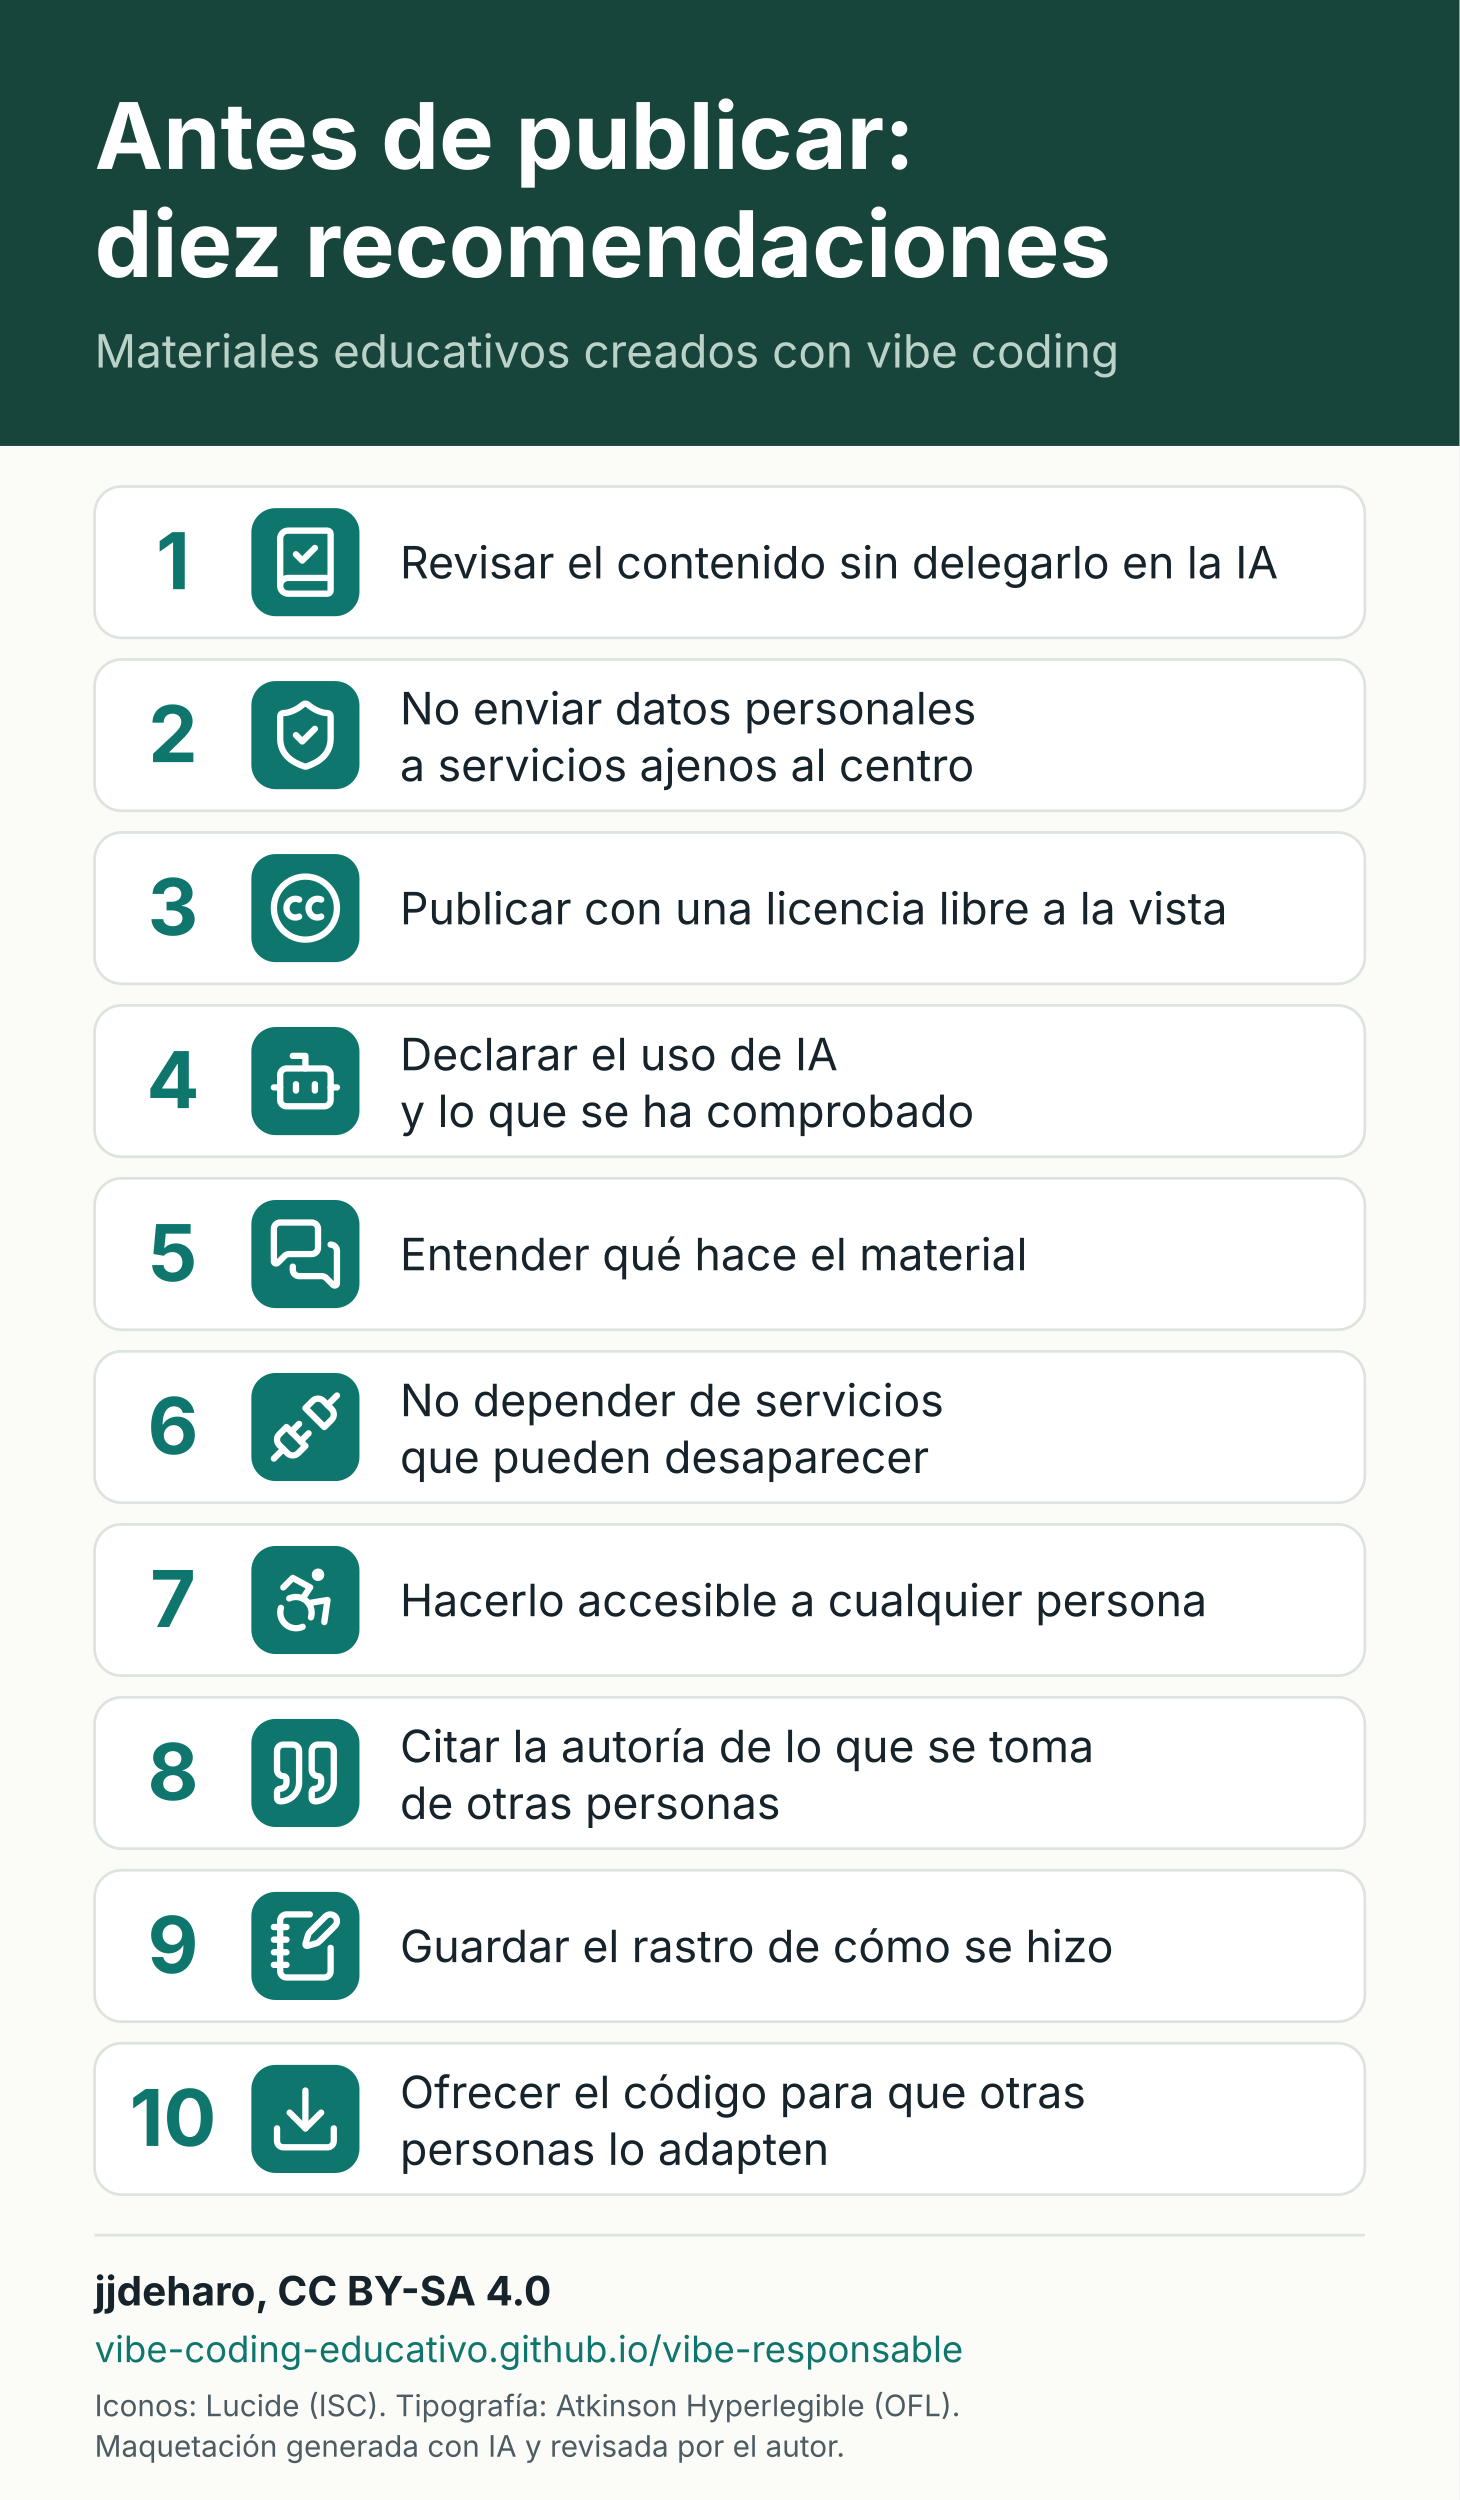
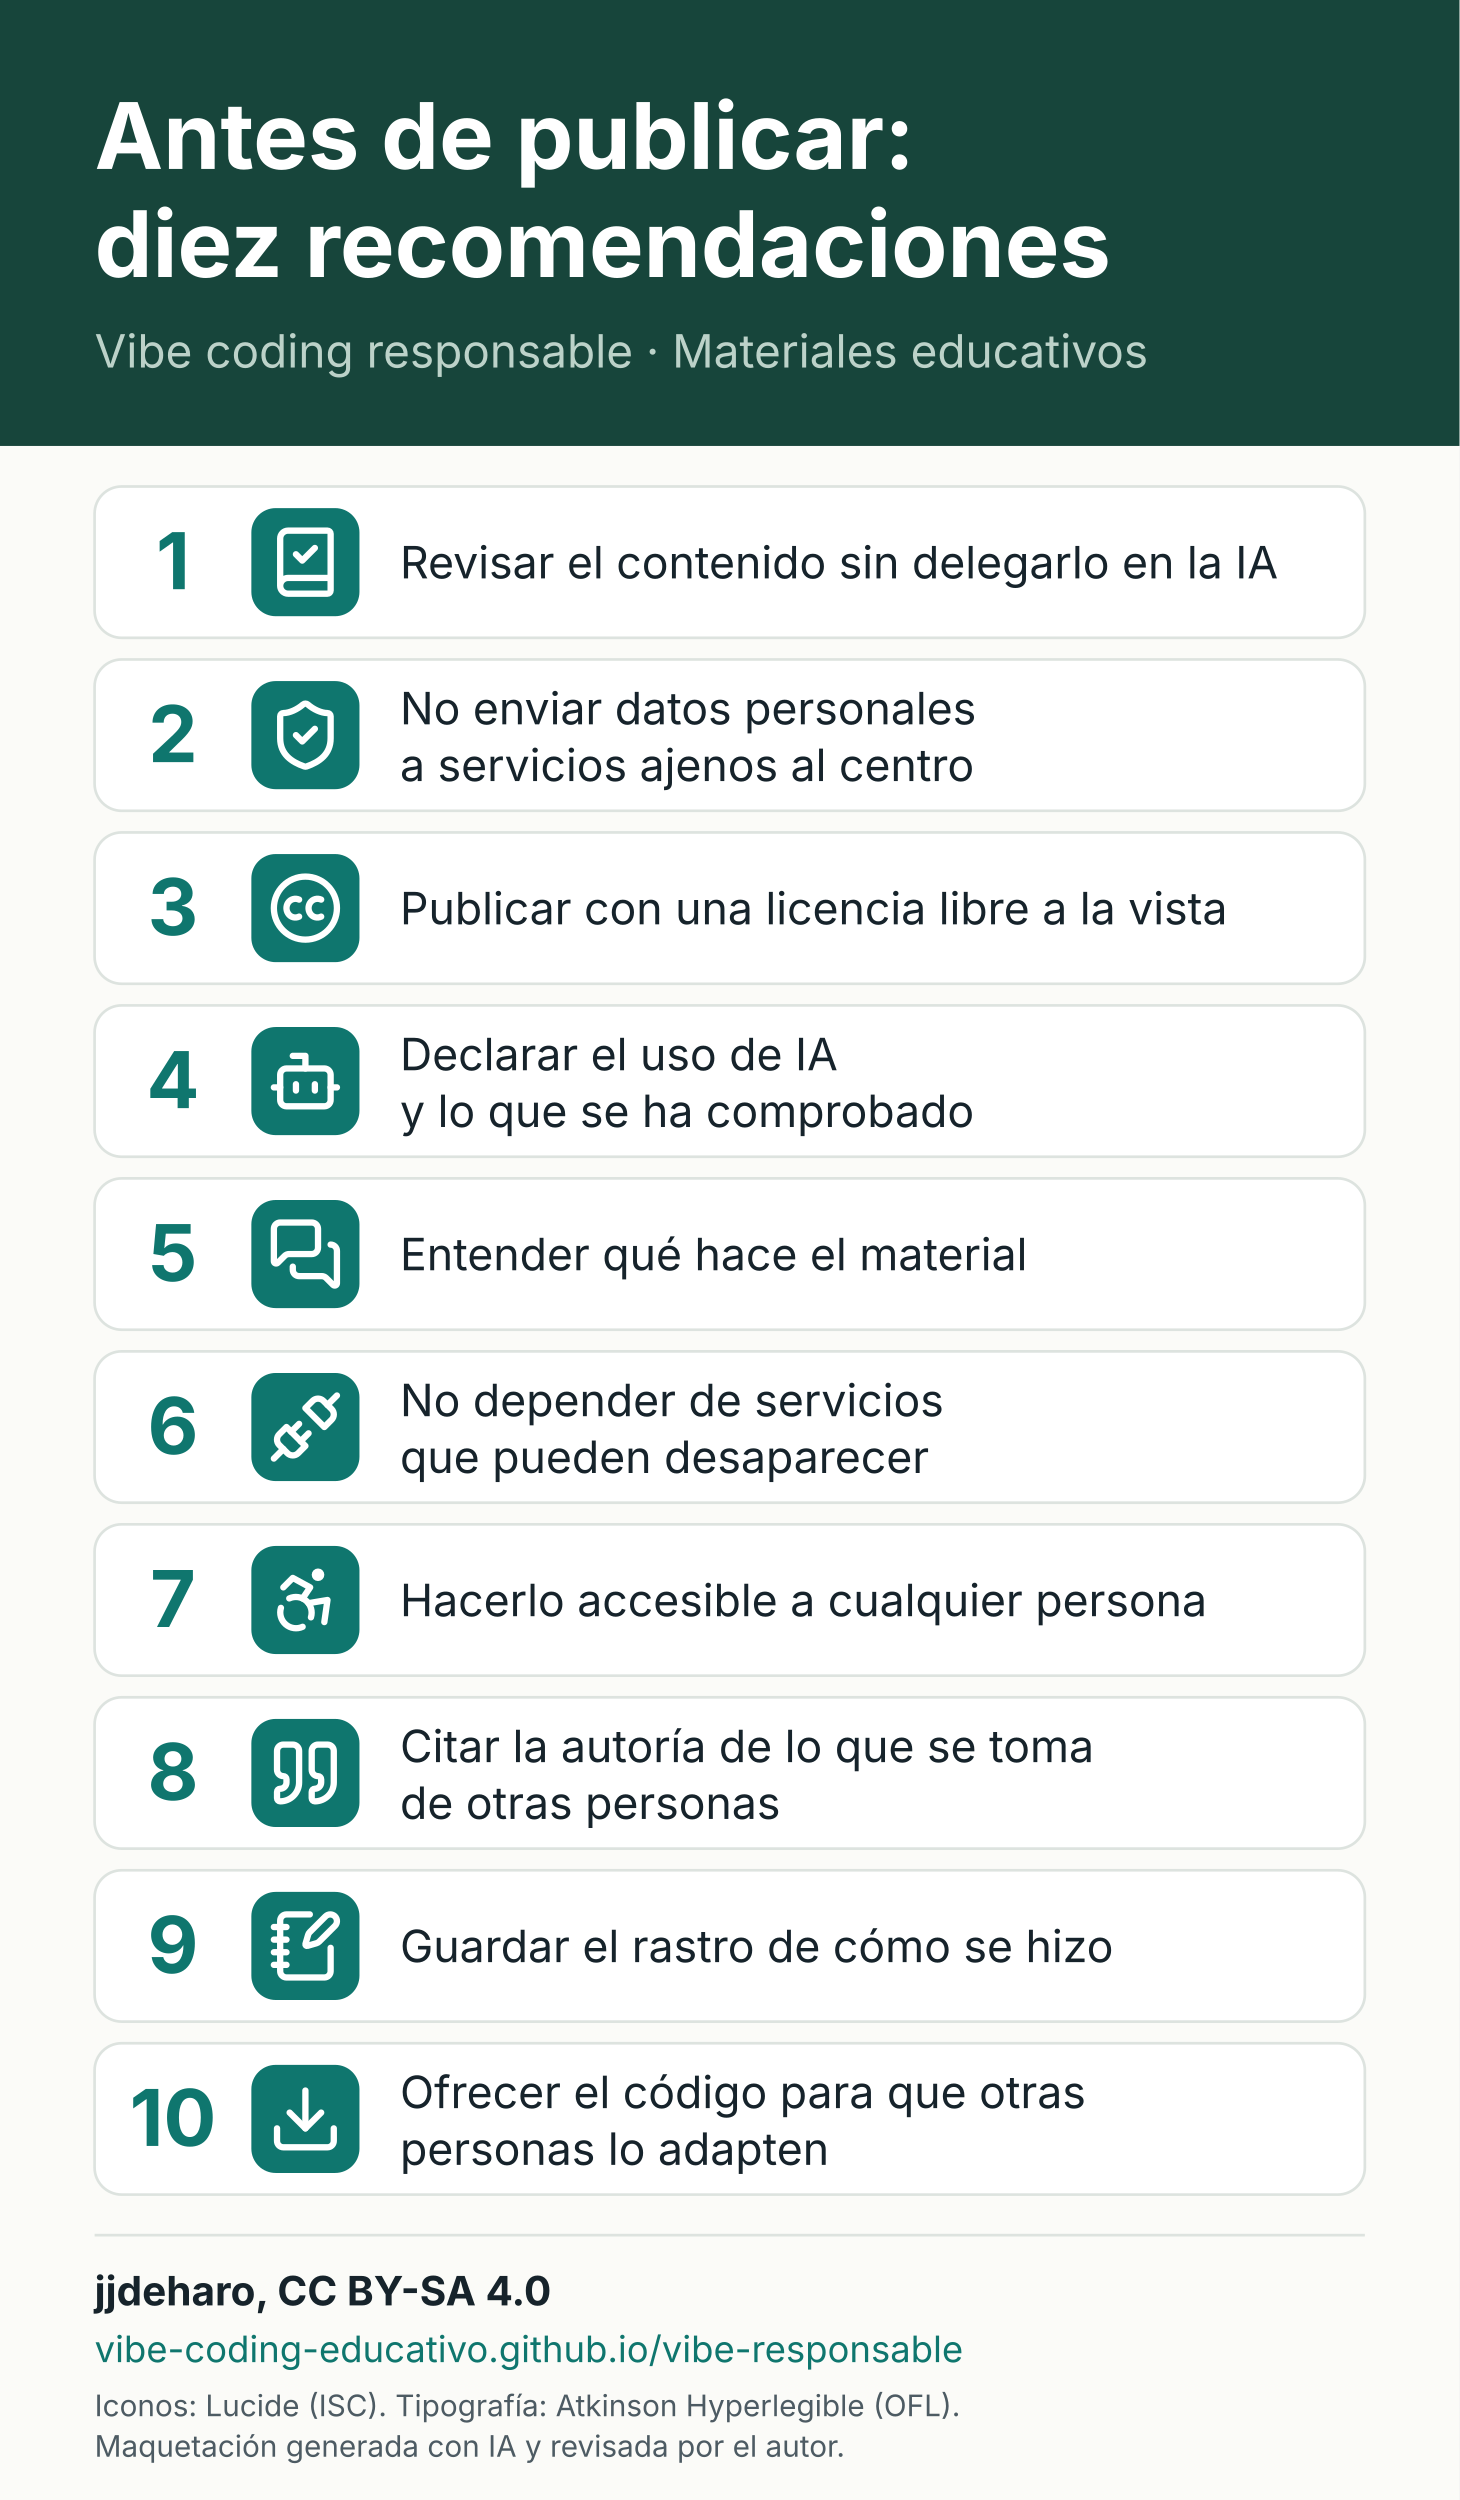
<svg xmlns="http://www.w3.org/2000/svg" viewBox="0 0 1080 1850" width="1080" height="1850" font-family="'Atkinson Hyperlegible', Inter, Arial, sans-serif" role="img" aria-labelledby="t d" lang="es">
  <rect width="1080" height="1850" fill="#fbfbf8" />
  <rect x="0" y="0" width="1080" height="330" fill="#17453b" />
  <text x="70" y="125" font-size="68" font-weight="700" fill="#ffffff">Antes de publicar:</text>
  <text x="70" y="205" font-size="68" font-weight="700" fill="#ffffff">diez recomendaciones</text>
-   <text x="70" y="272" font-size="34" font-weight="400" fill="#bcd2c9">Materiales educativos creados con vibe coding</text>
+   <text x="70" y="272" font-size="34" font-weight="400" fill="#bcd2c9">Vibe coding responsable · Materiales educativos</text>
  <rect x="70" y="360" width="940" height="112" rx="20" fill="#ffffff" stroke="#dde3df" stroke-width="2" />
  <text x="128" y="436" font-size="58" font-weight="700" fill="#0f766e" text-anchor="middle">1</text>
  <rect x="186" y="376" width="80" height="80" rx="18" fill="#0f766e" />
  <g transform="translate(198 388) scale(2.3333)" fill="none" stroke="#ffffff" stroke-width="2" stroke-linecap="round" stroke-linejoin="round">
    <path d="M4 19.5v-15A2.5 2.5 0 0 1 6.5 2H19a1 1 0 0 1 1 1v18a1 1 0 0 1-1 1H6.5a1 1 0 0 1 0-5H20" />
    <path d="m9 9.5 2 2 4-4" />
  </g>
  <text x="296" y="428" font-size="33" font-weight="400" fill="#16232b">Revisar el contenido sin delegarlo en la IA</text>
  <rect x="70" y="488" width="940" height="112" rx="20" fill="#ffffff" stroke="#dde3df" stroke-width="2" />
  <text x="128" y="564" font-size="58" font-weight="700" fill="#0f766e" text-anchor="middle">2</text>
  <rect x="186" y="504" width="80" height="80" rx="18" fill="#0f766e" />
  <g transform="translate(198 516) scale(2.3333)" fill="none" stroke="#ffffff" stroke-width="2" stroke-linecap="round" stroke-linejoin="round">
    <path d="M20 13c0 5-3.5 7.5-7.66 8.95a1 1 0 0 1-.67-.01C7.5 20.5 4 18 4 13V6a1 1 0 0 1 1-1c2 0 4.5-1.2 6.24-2.72a1.17 1.17 0 0 1 1.52 0C14.51 3.81 17 5 19 5a1 1 0 0 1 1 1z" />
    <path d="m9 12 2 2 4-4" />
  </g>
  <text x="296" y="536" font-size="33" font-weight="400" fill="#16232b">No enviar datos personales</text>
  <text x="296" y="578" font-size="33" font-weight="400" fill="#16232b">a servicios ajenos al centro</text>
  <rect x="70" y="616" width="940" height="112" rx="20" fill="#ffffff" stroke="#dde3df" stroke-width="2" />
  <text x="128" y="692" font-size="58" font-weight="700" fill="#0f766e" text-anchor="middle">3</text>
  <rect x="186" y="632" width="80" height="80" rx="18" fill="#0f766e" />
  <g transform="translate(198 644) scale(2.3333)" fill="none" stroke="#ffffff" stroke-width="2" stroke-linecap="round" stroke-linejoin="round">
    <circle cx="12" cy="12" r="10" />
    <path d="M10 9.3a2.8 2.8 0 0 0-3.5 1 3.1 3.1 0 0 0 0 3.4 2.7 2.7 0 0 0 3.5 1" />
    <path d="M17 9.3a2.8 2.8 0 0 0-3.5 1 3.1 3.1 0 0 0 0 3.4 2.7 2.7 0 0 0 3.5 1" />
  </g>
  <text x="296" y="684" font-size="33" font-weight="400" fill="#16232b">Publicar con una licencia libre a la vista</text>
  <rect x="70" y="744" width="940" height="112" rx="20" fill="#ffffff" stroke="#dde3df" stroke-width="2" />
  <text x="128" y="820" font-size="58" font-weight="700" fill="#0f766e" text-anchor="middle">4</text>
  <rect x="186" y="760" width="80" height="80" rx="18" fill="#0f766e" />
  <g transform="translate(198 772) scale(2.3333)" fill="none" stroke="#ffffff" stroke-width="2" stroke-linecap="round" stroke-linejoin="round">
    <path d="M12 8V4H8" />
    <rect width="16" height="12" x="4" y="8" rx="2" />
    <path d="M2 14h2" />
    <path d="M20 14h2" />
    <path d="M15 13v2" />
    <path d="M9 13v2" />
  </g>
  <text x="296" y="792" font-size="33" font-weight="400" fill="#16232b">Declarar el uso de IA</text>
  <text x="296" y="834" font-size="33" font-weight="400" fill="#16232b">y lo que se ha comprobado</text>
  <rect x="70" y="872" width="940" height="112" rx="20" fill="#ffffff" stroke="#dde3df" stroke-width="2" />
  <text x="128" y="948" font-size="58" font-weight="700" fill="#0f766e" text-anchor="middle">5</text>
  <rect x="186" y="888" width="80" height="80" rx="18" fill="#0f766e" />
  <g transform="translate(198 900) scale(2.3333)" fill="none" stroke="#ffffff" stroke-width="2" stroke-linecap="round" stroke-linejoin="round">
    <path d="M16 10a2 2 0 0 1-2 2H6.828a2 2 0 0 0-1.414.586l-2.202 2.202A.71.71 0 0 1 2 14.286V4a2 2 0 0 1 2-2h10a2 2 0 0 1 2 2z" />
    <path d="M20 9a2 2 0 0 1 2 2v10.286a.71.71 0 0 1-1.212.502l-2.202-2.202A2 2 0 0 0 17.172 19H10a2 2 0 0 1-2-2v-1" />
  </g>
  <text x="296" y="940" font-size="33" font-weight="400" fill="#16232b">Entender qué hace el material</text>
  <rect x="70" y="1000" width="940" height="112" rx="20" fill="#ffffff" stroke="#dde3df" stroke-width="2" />
  <text x="128" y="1076" font-size="58" font-weight="700" fill="#0f766e" text-anchor="middle">6</text>
  <rect x="186" y="1016" width="80" height="80" rx="18" fill="#0f766e" />
  <g transform="translate(198 1028) scale(2.3333)" fill="none" stroke="#ffffff" stroke-width="2" stroke-linecap="round" stroke-linejoin="round">
    <path d="m19 5 3-3" />
    <path d="m2 22 3-3" />
    <path d="M6.3 20.3a2.4 2.4 0 0 0 3.4 0L12 18l-6-6-2.3 2.3a2.4 2.4 0 0 0 0 3.4Z" />
    <path d="M7.5 13.5 10 11" />
    <path d="M10.5 16.5 13 14" />
    <path d="m12 6 6 6 2.3-2.3a2.4 2.4 0 0 0 0-3.4l-2.6-2.6a2.4 2.4 0 0 0-3.4 0Z" />
  </g>
  <text x="296" y="1048" font-size="33" font-weight="400" fill="#16232b">No depender de servicios</text>
  <text x="296" y="1090" font-size="33" font-weight="400" fill="#16232b">que pueden desaparecer</text>
  <rect x="70" y="1128" width="940" height="112" rx="20" fill="#ffffff" stroke="#dde3df" stroke-width="2" />
  <text x="128" y="1204" font-size="58" font-weight="700" fill="#0f766e" text-anchor="middle">7</text>
  <rect x="186" y="1144" width="80" height="80" rx="18" fill="#0f766e" />
  <g transform="translate(198 1156) scale(2.3333)" fill="none" stroke="#ffffff" stroke-width="2" stroke-linecap="round" stroke-linejoin="round">
    <circle cx="16" cy="4" r="1" />
    <path d="m18 19 1-7-6 1" />
    <path d="m5 8 3-3 5.5 3-2.36 3.5" />
    <path d="M4.24 14.5a5 5 0 0 0 6.88 6" />
    <path d="M13.76 17.5a5 5 0 0 0-6.88-6" />
  </g>
  <text x="296" y="1196" font-size="33" font-weight="400" fill="#16232b">Hacerlo accesible a cualquier persona</text>
  <rect x="70" y="1256" width="940" height="112" rx="20" fill="#ffffff" stroke="#dde3df" stroke-width="2" />
  <text x="128" y="1332" font-size="58" font-weight="700" fill="#0f766e" text-anchor="middle">8</text>
  <rect x="186" y="1272" width="80" height="80" rx="18" fill="#0f766e" />
  <g transform="translate(198 1284) scale(2.3333)" fill="none" stroke="#ffffff" stroke-width="2" stroke-linecap="round" stroke-linejoin="round">
    <path d="M16 3a2 2 0 0 0-2 2v6a2 2 0 0 0 2 2 1 1 0 0 1 1 1v1a2 2 0 0 1-2 2 1 1 0 0 0-1 1v2a1 1 0 0 0 1 1 6 6 0 0 0 6-6V5a2 2 0 0 0-2-2z" />
    <path d="M5 3a2 2 0 0 0-2 2v6a2 2 0 0 0 2 2 1 1 0 0 1 1 1v1a2 2 0 0 1-2 2 1 1 0 0 0-1 1v2a1 1 0 0 0 1 1 6 6 0 0 0 6-6V5a2 2 0 0 0-2-2z" />
  </g>
  <text x="296" y="1304" font-size="33" font-weight="400" fill="#16232b">Citar la autoría de lo que se toma</text>
  <text x="296" y="1346" font-size="33" font-weight="400" fill="#16232b">de otras personas</text>
  <rect x="70" y="1384" width="940" height="112" rx="20" fill="#ffffff" stroke="#dde3df" stroke-width="2" />
  <text x="128" y="1460" font-size="58" font-weight="700" fill="#0f766e" text-anchor="middle">9</text>
  <rect x="186" y="1400" width="80" height="80" rx="18" fill="#0f766e" />
  <g transform="translate(198 1412) scale(2.3333)" fill="none" stroke="#ffffff" stroke-width="2" stroke-linecap="round" stroke-linejoin="round">
    <path d="M13.4 2H6a2 2 0 0 0-2 2v16a2 2 0 0 0 2 2h12a2 2 0 0 0 2-2v-7.4" />
    <path d="M2 6h4" />
    <path d="M2 10h4" />
    <path d="M2 14h4" />
    <path d="M2 18h4" />
    <path d="M21.378 5.626a1 1 0 1 0-3.004-3.004l-5.01 5.012a2 2 0 0 0-.506.854l-.837 2.87a.5.5 0 0 0 .62.62l2.87-.837a2 2 0 0 0 .854-.506z" />
  </g>
  <text x="296" y="1452" font-size="33" font-weight="400" fill="#16232b">Guardar el rastro de cómo se hizo</text>
  <rect x="70" y="1512" width="940" height="112" rx="20" fill="#ffffff" stroke="#dde3df" stroke-width="2" />
  <text x="128" y="1588" font-size="58" font-weight="700" fill="#0f766e" text-anchor="middle">10</text>
  <rect x="186" y="1528" width="80" height="80" rx="18" fill="#0f766e" />
  <g transform="translate(198 1540) scale(2.3333)" fill="none" stroke="#ffffff" stroke-width="2" stroke-linecap="round" stroke-linejoin="round">
    <path d="M12 15V3" />
    <path d="M21 15v4a2 2 0 0 1-2 2H5a2 2 0 0 1-2-2v-4" />
    <path d="m7 10 5 5 5-5" />
  </g>
  <text x="296" y="1560" font-size="33" font-weight="400" fill="#16232b">Ofrecer el código para que otras</text>
  <text x="296" y="1602" font-size="33" font-weight="400" fill="#16232b">personas lo adapten</text>
  <line x1="70" y1="1654" x2="1010" y2="1654" stroke="#dde3df" stroke-width="2" />
  <text x="70" y="1706" font-size="30" font-weight="700" fill="#16232b">jjdeharo, CC BY-SA 4.0</text>
  <text x="70" y="1748" font-size="27" font-weight="400" fill="#0f766e">vibe-coding-educativo.github.io/vibe-responsable</text>
  <text x="70" y="1788" font-size="22" fill="#4d5b63">Iconos: Lucide (ISC). Tipografía: Atkinson Hyperlegible (OFL).</text>
  <text x="70" y="1818" font-size="22" fill="#4d5b63">Maquetación generada con IA y revisada por el autor.</text>
</svg>
